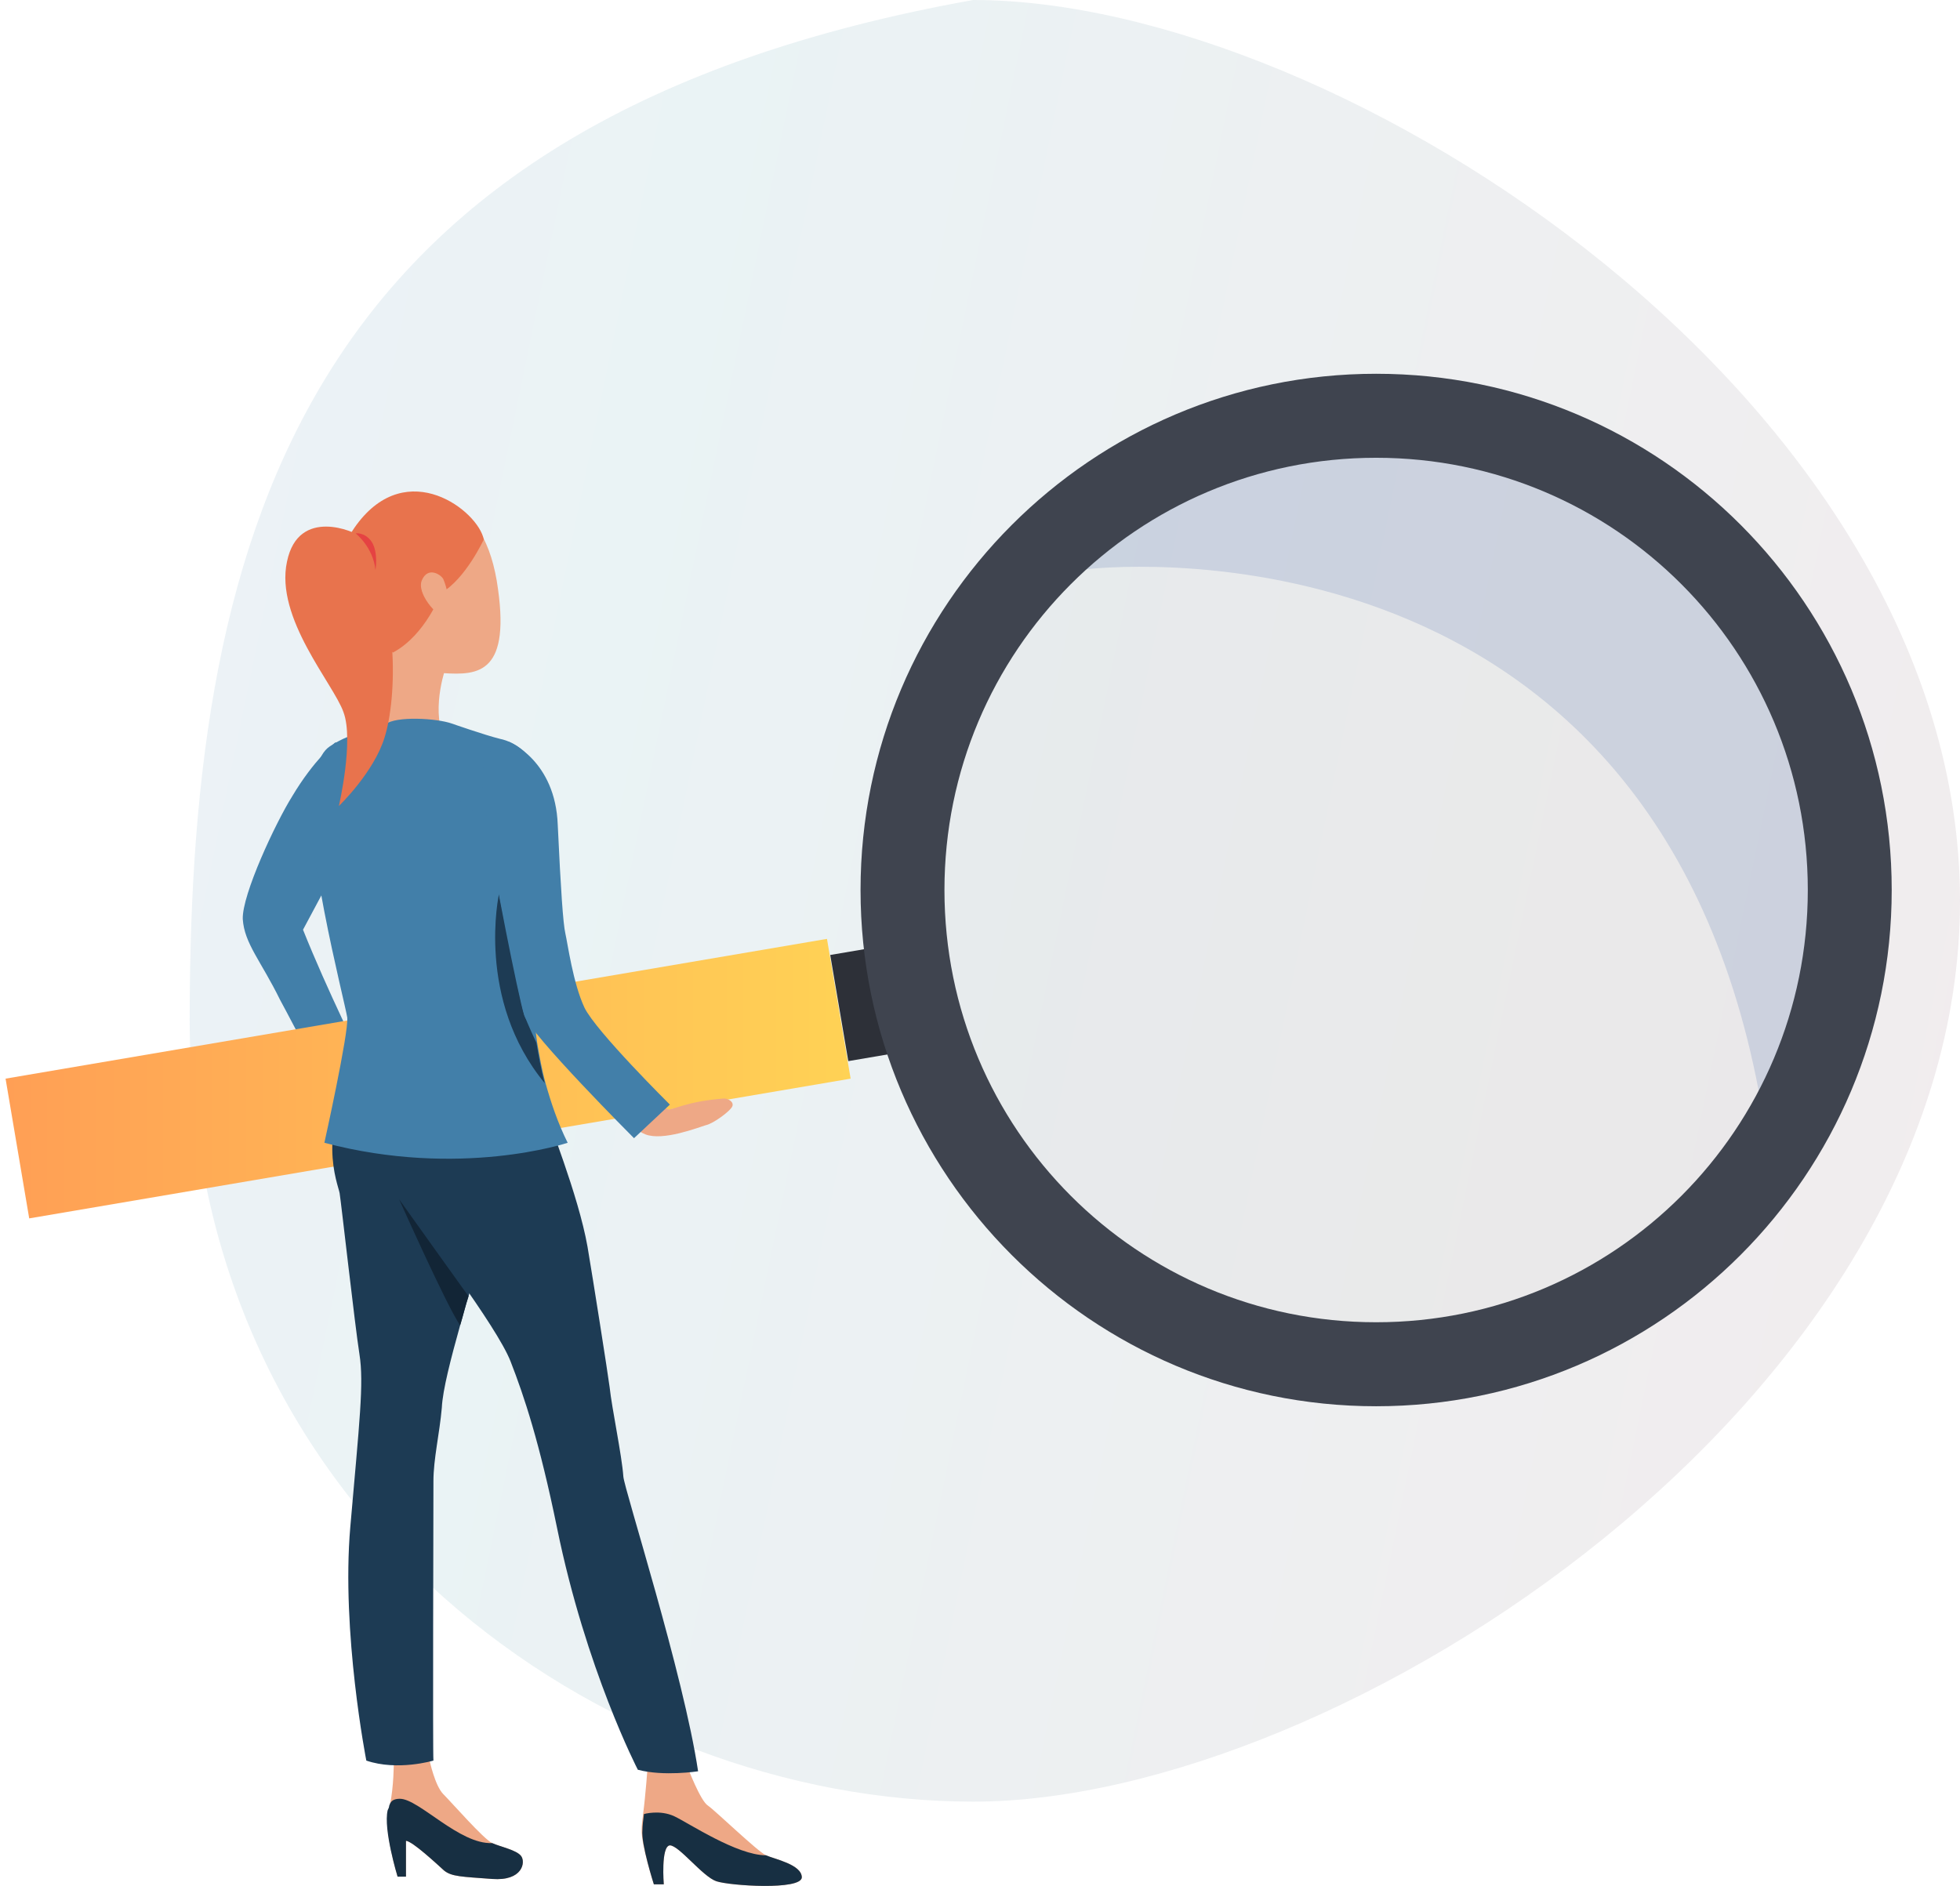
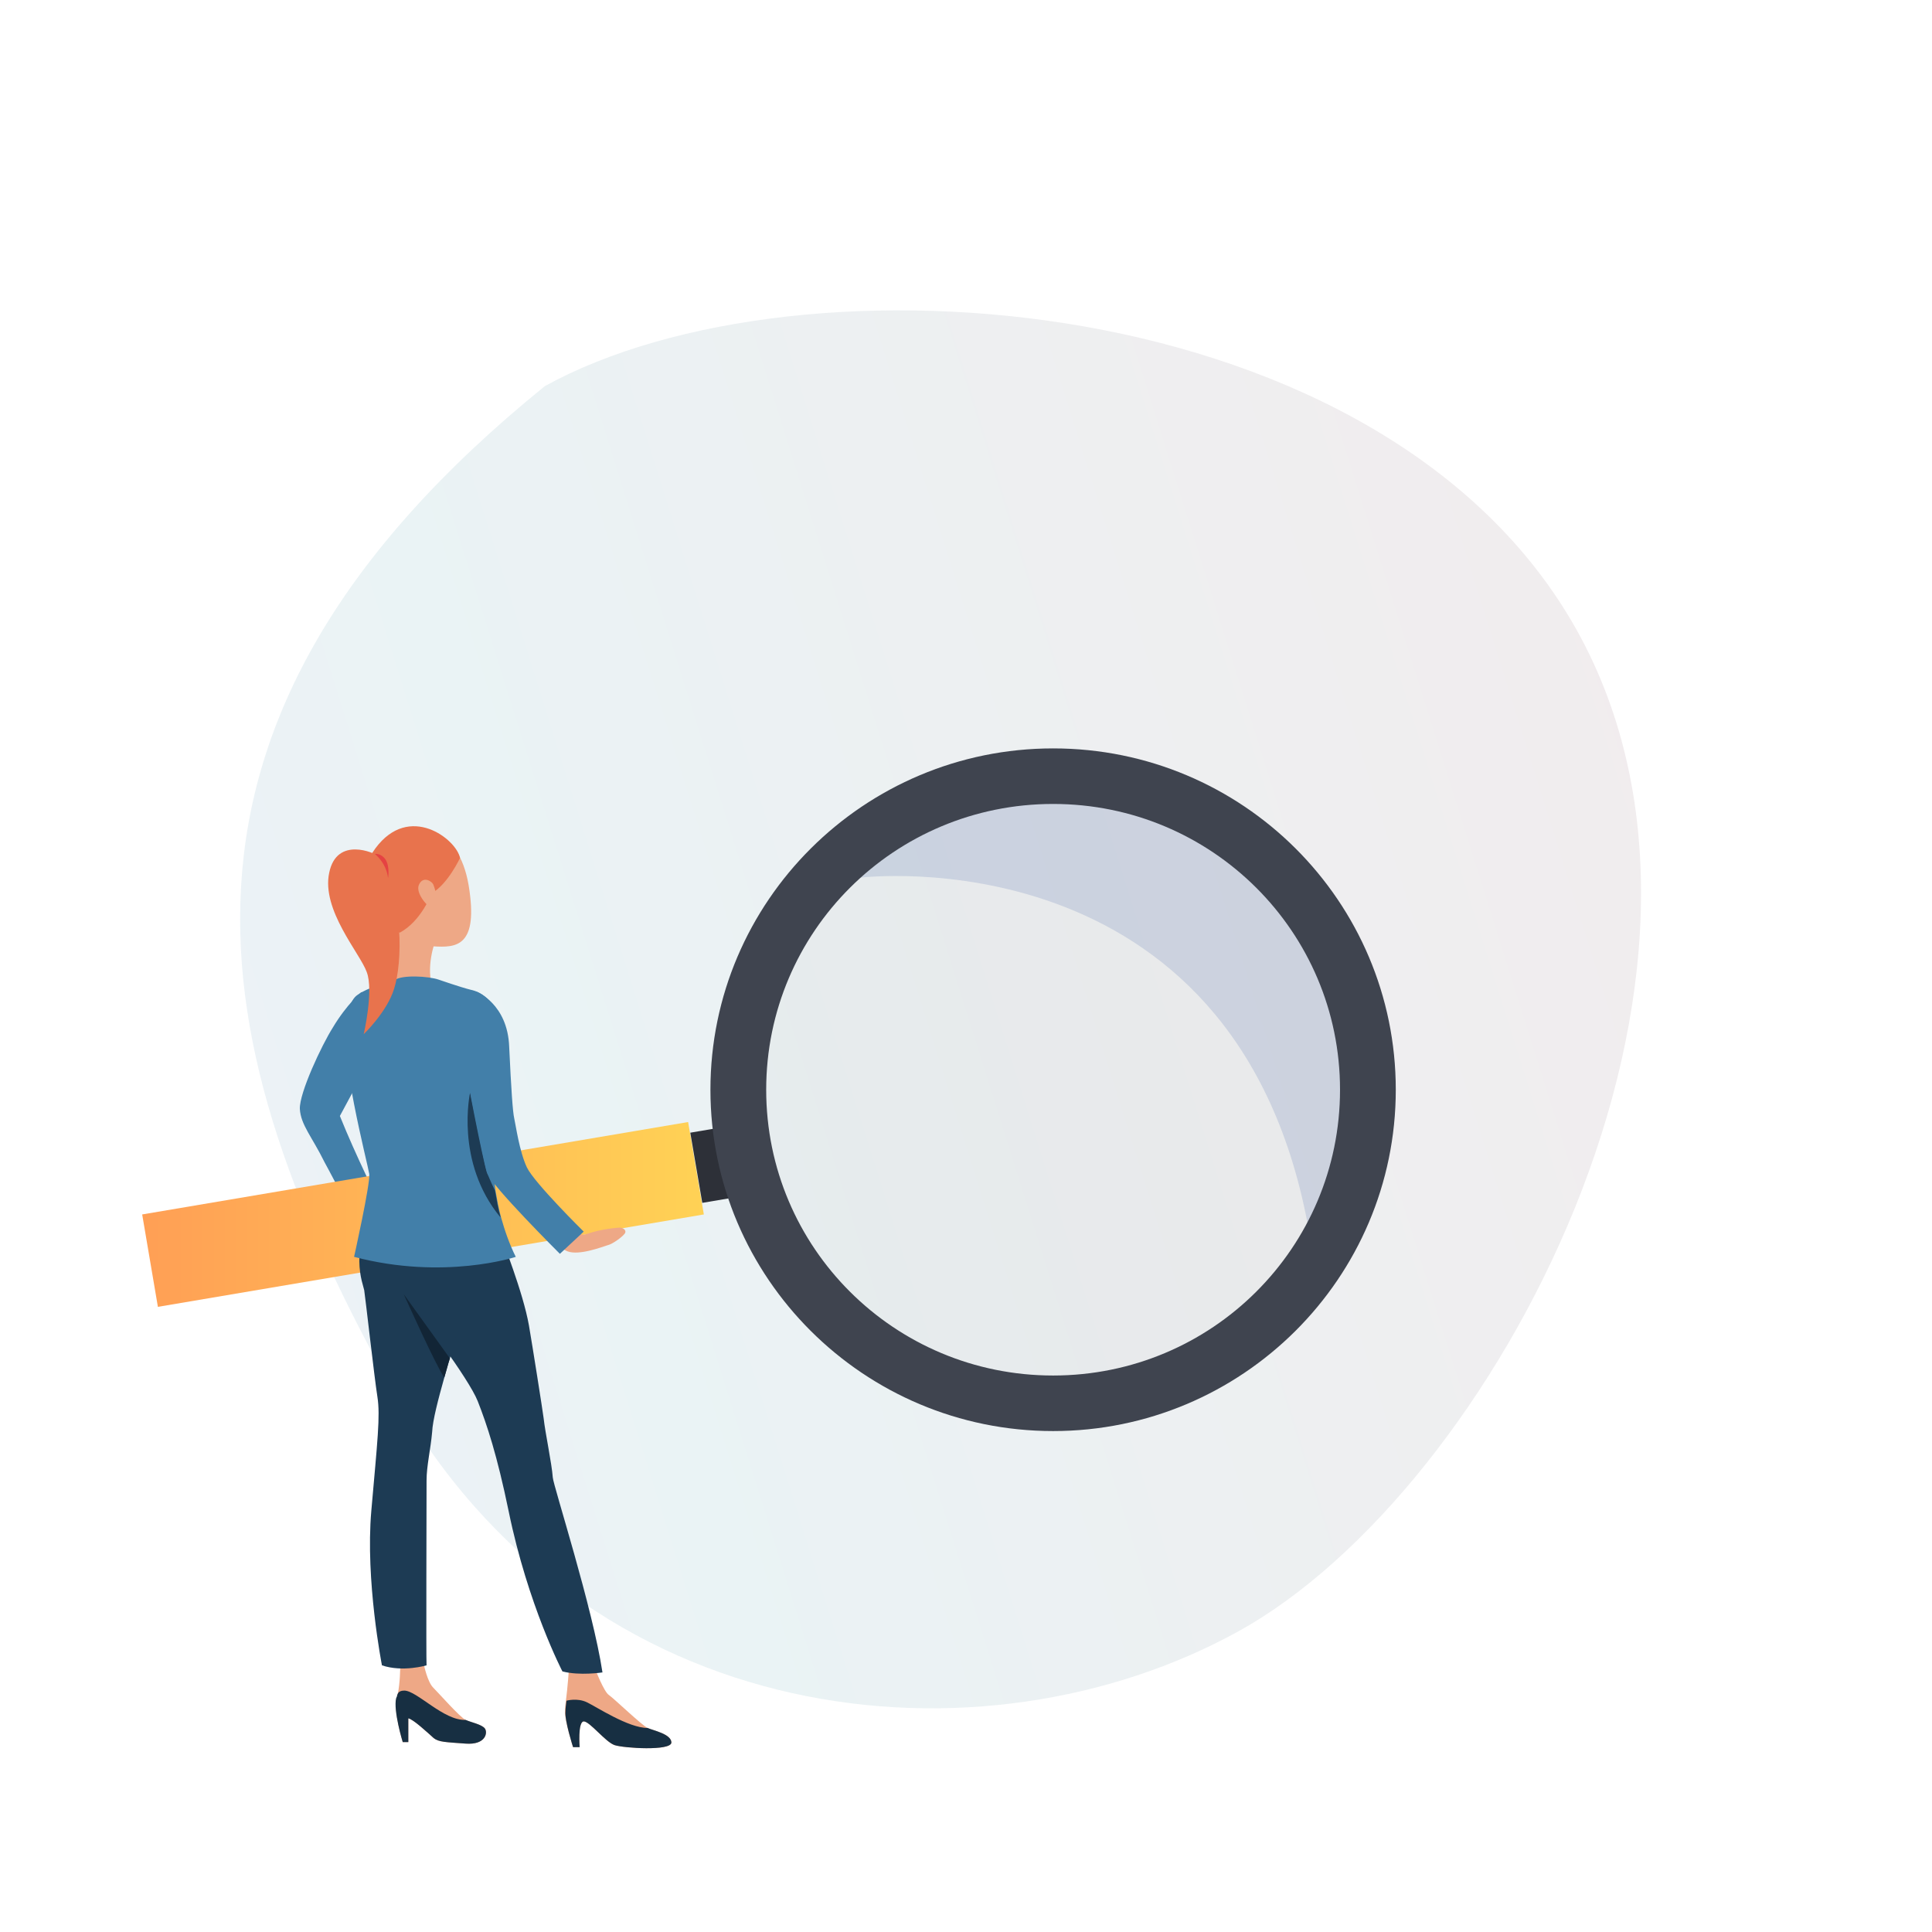
- <svg xmlns="http://www.w3.org/2000/svg" width="186" height="179" viewBox="0 0 186 179" fill="none">
-   <path opacity="0.1" d="M186 85.5C186 132.72 127.235 171 92.356 171C57.476 171 18 144.013 18 96.793C18 49.572 29.2 11.293 92.356 0C127.235 0 186 38.28 186 85.5Z" fill="url(#paint0_linear)" />
-   <path d="M32.592 81.067C32.592 81.067 37.658 69.542 31.796 70.485C31.796 70.485 29.769 72.152 27.742 75.558C26.15 78.095 22.965 84.909 23.038 87.228C23.183 89.548 24.775 91.215 26.584 94.911C26.584 94.911 30.276 101.725 30.42 102.594L34.329 100.565C34.329 100.565 31.072 94.041 28.756 88.243L32.592 81.067Z" fill="#427FA9" />
-   <path d="M2.772 115.641L80.723 102.377L78.479 89.112L0.528 102.377L2.772 115.641Z" fill="url(#paint1_linear)" />
-   <path d="M80.501 100.715L84.639 100.01L82.927 89.935L78.788 90.64L80.501 100.715Z" fill="#2D3038" />
-   <path d="M62.05 178.846H62.991C62.991 178.846 62.701 175.221 63.57 175.149C64.438 175.149 66.682 178.121 67.985 178.556C69.288 178.991 76.019 179.425 76.091 178.193C76.091 176.961 73.486 176.454 72.689 176.091C71.893 175.729 67.912 171.887 67.189 171.38C66.465 170.945 65.234 167.683 65.234 167.683L61.471 167.538C61.471 167.538 61.254 170.51 61.036 172.105C60.964 172.685 60.892 173.264 60.892 173.627C60.819 175.004 62.05 178.846 62.05 178.846Z" fill="#EEA886" />
-   <path d="M37.731 178.121H38.527V174.714C39.178 174.787 41.422 176.889 42.146 177.541C42.87 178.121 43.81 178.121 46.706 178.338C49.601 178.556 49.89 176.744 49.456 176.164C49.022 175.584 47.502 175.294 46.706 174.932C45.909 174.569 42.87 171.09 42.073 170.293C41.277 169.495 40.77 167.104 40.77 167.104L37.369 167.393C37.369 167.393 37.369 169.568 37.007 171.307C37.007 171.452 36.934 171.597 36.862 171.742C36.355 173.627 37.731 178.121 37.731 178.121Z" fill="#EEA886" />
-   <path d="M50.397 101.507C50.397 101.507 51.7 104.551 51.772 105.349C51.917 106.146 54.884 113.394 55.753 118.323C56.259 121.295 57.707 130.5 57.852 131.66C58.069 133.689 59.01 138.111 59.154 140.14C59.227 141.3 64.872 158.913 66.248 168.118C66.248 168.118 62.991 168.626 60.53 167.973C60.53 167.973 55.608 158.478 52.858 144.996C51.193 136.878 49.745 132.529 48.443 129.195C47.14 125.861 39.902 116.366 39.106 115.351C38.382 114.264 33.605 108.393 38.093 102.014C42.652 95.636 50.397 101.507 50.397 101.507Z" fill="#1D3B54" />
-   <path d="M34.112 128.543C34.546 131.297 34.112 134.921 33.243 144.924C32.375 154.926 34.763 167.103 34.763 167.103C37.73 168.118 41.132 167.103 41.132 167.103C41.06 166.379 41.132 142.677 41.132 140.575C41.132 138.473 41.711 136.081 41.928 133.616C42.001 131.949 42.797 128.905 43.666 125.788C43.955 124.846 44.172 123.904 44.462 123.034C44.606 122.527 44.751 122.019 44.896 121.512C46.126 117.308 47.719 100.927 47.719 100.927C47.719 100.927 38.672 93.606 34.256 100.492C29.841 107.378 32.085 112.379 32.23 113.249C32.375 114.119 33.677 125.788 34.112 128.543Z" fill="#1D3B54" />
-   <path d="M37.876 113.829C37.948 113.974 42.435 124.049 43.666 125.788C43.955 124.846 44.172 123.904 44.462 123.034C44.462 123.034 38.02 114.046 37.876 113.829Z" fill="#122536" />
-   <path d="M37.73 178.121H38.526V174.714C39.178 174.787 41.422 176.889 42.145 177.541C42.869 178.121 43.81 178.121 46.705 178.338C49.6 178.556 49.89 176.744 49.456 176.164C49.021 175.584 47.501 175.294 46.705 174.932C43.593 175.076 39.757 170.728 37.947 170.728C37.007 170.728 37.007 171.307 36.934 171.38C36.934 171.525 36.862 171.67 36.789 171.815C36.355 173.627 37.73 178.121 37.73 178.121Z" fill="#172F42" />
-   <path d="M62.05 178.846H62.991C62.991 178.846 62.701 175.221 63.57 175.149C64.438 175.149 66.682 178.121 67.985 178.556C69.287 178.99 76.019 179.425 76.091 178.193C76.091 176.961 73.485 176.454 72.689 176.091C69.939 176.091 65.379 173.047 64.004 172.395C62.629 171.742 61.109 172.177 61.109 172.177C61.036 172.757 60.964 173.337 60.964 173.699C60.819 175.004 62.05 178.846 62.05 178.846Z" fill="#172F42" />
-   <path d="M42.363 63.164C42.363 63.164 40.916 67.005 42.074 69.977C42.074 69.977 36.79 69.615 36.573 69.035C36.356 68.382 36.79 62.656 36.066 60.989C35.27 59.25 42.363 63.164 42.363 63.164Z" fill="#EEA886" />
-   <path d="M42.869 68.672C42.869 68.672 45.982 69.76 47.429 70.122C48.877 70.412 51.844 71.862 51.555 77.153C51.338 82.444 50.397 87.01 50.107 89.33C49.818 91.577 49.962 97.375 50.541 100.202C50.541 100.202 43.014 102.087 34.184 100.202C34.184 100.202 35.776 95.418 35.704 94.186C35.632 92.954 30.493 82.734 30.203 81.139C29.914 79.545 28.901 72.441 31.289 70.847C33.677 69.252 35.559 69.47 36.573 68.745C37.586 67.948 41.422 68.165 42.869 68.672Z" fill="#427FA9" />
-   <path d="M30.783 108.465C43.666 111.872 53.871 108.465 53.871 108.465C52.93 106.581 52.279 104.624 51.772 102.812C51.41 101.507 51.193 100.202 50.976 98.97C49.963 91.939 51.266 86.576 51.266 86.576C49.746 74.398 31.289 70.774 29.842 74.616C28.394 78.457 32.737 95.128 32.954 96.578C33.099 98.028 30.783 108.465 30.783 108.465Z" fill="#427FA9" />
-   <path d="M37.731 47.797C39.83 47.073 45.62 46.275 47.14 55.118C48.587 63.961 45.403 64.106 42.074 63.889C38.744 63.671 33.605 57.655 33.171 55.843C32.809 54.031 31.651 49.899 37.731 47.797Z" fill="#EEA886" />
-   <path d="M45.909 51.204C45.909 51.204 44.172 54.973 41.856 56.278C41.856 56.278 40.409 60.265 37.296 61.932C37.296 61.932 28.973 56.423 33.822 49.827C38.672 43.231 45.403 48.523 45.909 51.204Z" fill="#E8734D" />
-   <path d="M42.073 54.973C41.856 54.538 40.626 53.741 40.047 55.046C39.468 56.278 41.494 58.525 42.073 58.452C42.58 58.307 42.797 56.713 42.073 54.973Z" fill="#EEA886" />
-   <path d="M34.04 50.842C33.823 50.552 28.322 48.015 27.236 53.306C26.078 58.67 31.651 64.903 32.592 67.585C33.605 70.267 32.158 76.501 32.158 76.501C32.158 76.501 35.487 73.311 36.501 69.977C37.659 66.281 38.02 57.075 34.04 50.842Z" fill="#E8734D" />
-   <path d="M33.75 50.624C33.75 50.624 35.415 51.929 35.632 54.104C35.632 54.104 35.921 52.437 35.27 51.422C34.618 50.48 33.75 50.624 33.75 50.624Z" fill="#E54242" />
-   <path d="M51.7 102.812C51.338 101.507 51.121 100.202 50.904 98.97C50.904 98.97 50.035 97.158 49.746 96.288C49.456 95.418 47.357 84.836 47.357 84.836C47.357 84.836 45.114 94.838 51.7 102.812Z" fill="#1D3B54" />
-   <path d="M61.181 103.464C61.181 103.464 62.846 105.131 63.352 105.276C63.859 105.421 64.945 104.551 68.708 104.261C69.07 104.261 69.649 104.551 69.504 104.986C69.36 105.421 67.695 106.653 66.971 106.798C66.247 107.015 62.918 108.32 61.253 107.668C59.589 107.015 58.503 104.914 58.503 104.914L61.181 103.464Z" fill="#EEA886" />
-   <path d="M48.297 70.412C48.297 70.412 52.712 72.151 52.93 78.312C53.219 84.473 53.436 87.663 53.653 88.605C53.871 89.547 54.377 93.316 55.463 95.636C56.549 97.883 63.569 104.841 63.569 104.841L60.167 108.03C60.167 108.03 50.324 98.173 49.745 96.361C49.166 94.549 46.705 82.009 46.488 79.835C46.416 78.095 44.172 70.484 48.297 70.412Z" fill="#427FA9" />
-   <path opacity="0.1" d="M171.128 94.321C176.55 71.911 162.805 49.342 140.427 43.912C118.05 38.482 95.514 52.247 90.091 74.657C84.669 97.067 98.414 119.635 120.792 125.065C143.169 130.496 165.705 116.731 171.128 94.321Z" fill="#B8B8B8" />
-   <path opacity="0.3" d="M103.087 54.031C103.087 54.031 156.285 47.435 166.925 103.681C169.965 97.955 171.702 91.359 171.702 84.401C171.702 61.714 153.318 43.303 130.663 43.303C120.096 43.303 110.398 47.362 103.087 54.031Z" fill="#869AC2" />
-   <path d="M130.592 35.476C103.595 35.476 81.664 57.438 81.664 84.474C81.664 111.51 103.595 133.472 130.592 133.472C157.589 133.472 179.519 111.51 179.519 84.474C179.519 57.438 157.661 35.476 130.592 35.476ZM130.592 125.499C107.937 125.499 89.626 107.161 89.626 84.474C89.626 61.787 107.937 43.449 130.592 43.449C153.246 43.449 171.557 61.787 171.557 84.474C171.557 107.161 153.246 125.499 130.592 125.499Z" fill="#3F444F" />
+ <svg xmlns="http://www.w3.org/2000/svg" width="231" height="231" viewBox="0 0 231 231" fill="none">
+   <path opacity="0.1" d="M188.554 75.396C211.451 116.51 178.588 178.212 148.065 195.053C117.542 211.893 69.911 207.455 47.015 166.341C24.118 125.226 15.358 86.489 65.149 46.165C95.672 29.325 165.658 34.282 188.554 75.396Z" fill="url(#paint0_linear)" />
+   <path d="M43.85 127.456C43.85 127.456 48.093 117.857 43.183 118.642C43.183 118.642 41.486 120.031 39.789 122.868C38.456 124.981 35.789 130.656 35.85 132.588C35.971 134.52 37.304 135.908 38.819 138.987C38.819 138.987 41.911 144.662 42.032 145.387L45.305 143.696C45.305 143.696 42.577 138.263 40.638 133.433L43.85 127.456Z" fill="#427FA9" />
+   <path d="M18.879 156.253L84.155 145.205L82.276 134.157L17 145.205L18.879 156.253Z" fill="url(#paint1_linear)" />
+   <path d="M83.969 143.821L87.435 143.234L86.001 134.842L82.535 135.43L83.969 143.821Z" fill="#2D3038" />
+   <path d="M68.518 208.897H69.306C69.306 208.897 69.064 205.879 69.791 205.819C70.518 205.819 72.397 208.294 73.488 208.656C74.579 209.018 80.216 209.38 80.276 208.354C80.276 207.328 78.094 206.905 77.428 206.603C76.761 206.301 73.428 203.102 72.822 202.679C72.215 202.317 71.185 199.6 71.185 199.6L68.033 199.479C68.033 199.479 67.852 201.955 67.67 203.283C67.609 203.766 67.549 204.249 67.549 204.551C67.488 205.698 68.518 208.897 68.518 208.897Z" fill="#EEA886" />
+   <path d="M48.153 208.294H48.82V205.457C49.365 205.517 51.244 207.268 51.85 207.811C52.456 208.294 53.244 208.294 55.669 208.475C58.093 208.656 58.336 207.147 57.972 206.664C57.608 206.181 56.336 205.94 55.669 205.638C55.002 205.336 52.456 202.438 51.79 201.774C51.123 201.11 50.699 199.118 50.699 199.118L47.85 199.359C47.85 199.359 47.85 201.17 47.547 202.619C47.547 202.74 47.486 202.861 47.426 202.981C47.002 204.551 48.153 208.294 48.153 208.294Z" fill="#EEA886" />
+   <path d="M58.76 144.481C58.76 144.481 59.851 147.017 59.912 147.681C60.033 148.345 62.518 154.382 63.245 158.487C63.67 160.963 64.882 168.63 65.003 169.596C65.185 171.286 65.973 174.969 66.094 176.659C66.154 177.625 70.882 192.295 72.034 199.963C72.034 199.963 69.306 200.385 67.246 199.842C67.246 199.842 63.124 191.933 60.821 180.704C59.427 173.942 58.215 170.32 57.124 167.543C56.033 164.766 49.972 156.857 49.305 156.012C48.699 155.107 44.699 150.216 48.457 144.904C52.275 139.591 58.76 144.481 58.76 144.481Z" fill="#1D3B54" />
+   <path d="M45.123 167C45.487 169.294 45.123 172.312 44.396 180.644C43.668 188.975 45.668 199.117 45.668 199.117C48.153 199.963 51.002 199.117 51.002 199.117C50.941 198.514 51.002 178.772 51.002 177.021C51.002 175.271 51.487 173.278 51.669 171.226C51.729 169.837 52.396 167.302 53.123 164.706C53.366 163.921 53.548 163.136 53.79 162.411C53.911 161.989 54.032 161.566 54.154 161.144C55.184 157.642 56.517 143.998 56.517 143.998C56.517 143.998 48.941 137.901 45.244 143.636C41.547 149.371 43.426 153.537 43.547 154.261C43.668 154.986 44.759 164.706 45.123 167Z" fill="#1D3B54" />
+   <path d="M48.275 154.744C48.336 154.865 52.093 163.257 53.124 164.705C53.366 163.921 53.548 163.136 53.79 162.411C53.79 162.411 48.396 154.925 48.275 154.744Z" fill="#122536" />
+   <path d="M48.153 208.294H48.82V205.457C49.365 205.517 51.244 207.268 51.85 207.811C52.456 208.294 53.244 208.294 55.668 208.475C58.093 208.656 58.335 207.147 57.972 206.664C57.608 206.181 56.335 205.94 55.668 205.638C53.062 205.759 49.85 202.136 48.335 202.136C47.547 202.136 47.547 202.619 47.486 202.68C47.486 202.8 47.426 202.921 47.365 203.042C47.001 204.551 48.153 208.294 48.153 208.294Z" fill="#172F42" />
+   <path d="M68.518 208.898H69.306C69.306 208.898 69.064 205.879 69.791 205.819C70.518 205.819 72.397 208.294 73.488 208.656C74.579 209.019 80.216 209.381 80.276 208.354C80.276 207.328 78.094 206.906 77.428 206.604C75.125 206.604 71.306 204.068 70.155 203.525C69.003 202.981 67.73 203.344 67.73 203.344C67.67 203.827 67.609 204.31 67.609 204.611C67.488 205.698 68.518 208.898 68.518 208.898Z" fill="#172F42" />
+   <path d="M52.033 112.544C52.033 112.544 50.821 115.744 51.79 118.219C51.79 118.219 47.366 117.917 47.184 117.435C47.002 116.891 47.366 112.122 46.76 110.733C46.093 109.284 52.033 112.544 52.033 112.544Z" fill="#EEA886" />
+   <path d="M52.457 117.133C52.457 117.133 55.063 118.038 56.275 118.34C57.487 118.582 59.972 119.789 59.73 124.196C59.548 128.603 58.76 132.407 58.517 134.339C58.275 136.21 58.396 141.04 58.881 143.394C58.881 143.394 52.578 144.964 45.183 143.394C45.183 143.394 46.517 139.41 46.456 138.384C46.396 137.357 42.092 128.845 41.85 127.517C41.608 126.188 40.759 120.272 42.759 118.944C44.759 117.616 46.335 117.797 47.184 117.193C48.032 116.529 51.244 116.71 52.457 117.133Z" fill="#427FA9" />
+   <path d="M42.335 150.277C53.123 153.114 61.669 150.277 61.669 150.277C60.882 148.707 60.336 147.077 59.912 145.568C59.609 144.481 59.427 143.394 59.245 142.368C58.397 136.512 59.487 132.044 59.487 132.044C58.215 121.902 42.759 118.883 41.547 122.083C40.335 125.283 43.971 139.168 44.153 140.376C44.275 141.583 42.335 150.277 42.335 150.277Z" fill="#427FA9" />
+   <path d="M48.154 99.746C49.911 99.142 54.76 98.478 56.033 105.843C57.245 113.208 54.578 113.329 51.79 113.148C49.002 112.967 44.699 107.956 44.335 106.447C44.032 104.938 43.062 101.496 48.154 99.746Z" fill="#EEA886" />
+   <path d="M55.002 102.583C55.002 102.583 53.548 105.723 51.608 106.809C51.608 106.809 50.396 110.13 47.79 111.518C47.79 111.518 40.82 106.93 44.881 101.436C48.941 95.942 54.578 100.349 55.002 102.583Z" fill="#E8734D" />
+   <path d="M51.79 105.722C51.608 105.36 50.578 104.696 50.093 105.783C49.608 106.809 51.305 108.681 51.79 108.62C52.214 108.499 52.396 107.171 51.79 105.722Z" fill="#EEA886" />
+   <path d="M45.063 102.281C44.881 102.04 40.275 99.927 39.365 104.334C38.396 108.801 43.062 113.993 43.85 116.227C44.699 118.461 43.487 123.653 43.487 123.653C43.487 123.653 46.275 120.996 47.123 118.219C48.093 115.14 48.396 107.473 45.063 102.281Z" fill="#E8734D" />
+   <path d="M44.82 102.1C44.82 102.1 46.214 103.187 46.396 104.998C46.396 104.998 46.638 103.609 46.093 102.764C45.547 101.979 44.82 102.1 44.82 102.1Z" fill="#E54242" />
+   <path d="M59.851 145.568C59.548 144.481 59.367 143.394 59.185 142.368C59.185 142.368 58.457 140.859 58.215 140.134C57.972 139.41 56.215 130.595 56.215 130.595C56.215 130.595 54.336 138.927 59.851 145.568Z" fill="#1D3B54" />
+   <path d="M67.791 146.111C67.791 146.111 69.185 147.5 69.609 147.62C70.033 147.741 70.943 147.017 74.094 146.775C74.397 146.775 74.882 147.017 74.761 147.379C74.64 147.741 73.246 148.767 72.64 148.888C72.034 149.069 69.246 150.156 67.852 149.613C66.457 149.069 65.548 147.319 65.548 147.319L67.791 146.111Z" fill="#EEA886" />
+   <path d="M57.002 118.582C57.002 118.582 60.699 120.03 60.881 125.162C61.123 130.294 61.305 132.95 61.487 133.735C61.669 134.52 62.093 137.659 63.002 139.591C63.911 141.462 69.79 147.258 69.79 147.258L66.942 149.914C66.942 149.914 58.699 141.704 58.214 140.195C57.729 138.685 55.668 128.241 55.486 126.43C55.426 124.981 53.547 118.642 57.002 118.582Z" fill="#427FA9" />
+   <path opacity="0.1" d="M159.86 138.496C164.401 119.83 152.891 101.032 134.152 96.51C115.413 91.987 96.541 103.452 92 122.117C87.46 140.783 98.97 159.581 117.709 164.103C136.448 168.626 155.32 157.161 159.86 138.496Z" fill="#B8B8B8" />
+   <path opacity="0.3" d="M102.883 104.938C102.883 104.938 147.431 99.444 156.341 146.292C158.886 141.523 160.341 136.029 160.341 130.233C160.341 111.337 144.946 96.003 125.975 96.003C117.127 96.003 109.005 99.383 102.883 104.938Z" fill="#869AC2" />
+   <path d="M125.915 89.483C103.308 89.483 84.943 107.775 84.943 130.294C84.943 152.812 103.308 171.105 125.915 171.105C148.523 171.105 166.887 152.812 166.887 130.294C166.887 107.775 148.583 89.483 125.915 89.483ZM125.915 164.464C106.945 164.464 91.61 149.19 91.61 130.294C91.61 111.398 106.945 96.124 125.915 96.124C144.886 96.124 160.22 111.398 160.22 130.294C160.22 149.19 144.886 164.464 125.915 164.464Z" fill="#3F444F" />
  <defs>
-     <linearGradient id="paint0_linear" x1="18" y1="0" x2="211.583" y2="39.889" gradientUnits="userSpaceOnUse">
+     <linearGradient id="paint0_linear" x1="0.081" y1="82.064" x2="188.676" y2="22.858" gradientUnits="userSpaceOnUse">
      <stop stop-color="#407CA8" />
      <stop offset="0.276" stop-color="#2A8194" />
      <stop offset="1" stop-color="#743B49" />
    </linearGradient>
-     <linearGradient id="paint1_linear" x1="0.528" y1="102.358" x2="80.735" y2="102.358" gradientUnits="userSpaceOnUse">
+     <linearGradient id="paint1_linear" x1="17" y1="145.19" x2="84.165" y2="145.19" gradientUnits="userSpaceOnUse">
      <stop stop-color="#FF9F55" />
      <stop offset="1" stop-color="#FFD255" />
    </linearGradient>
  </defs>
</svg>
